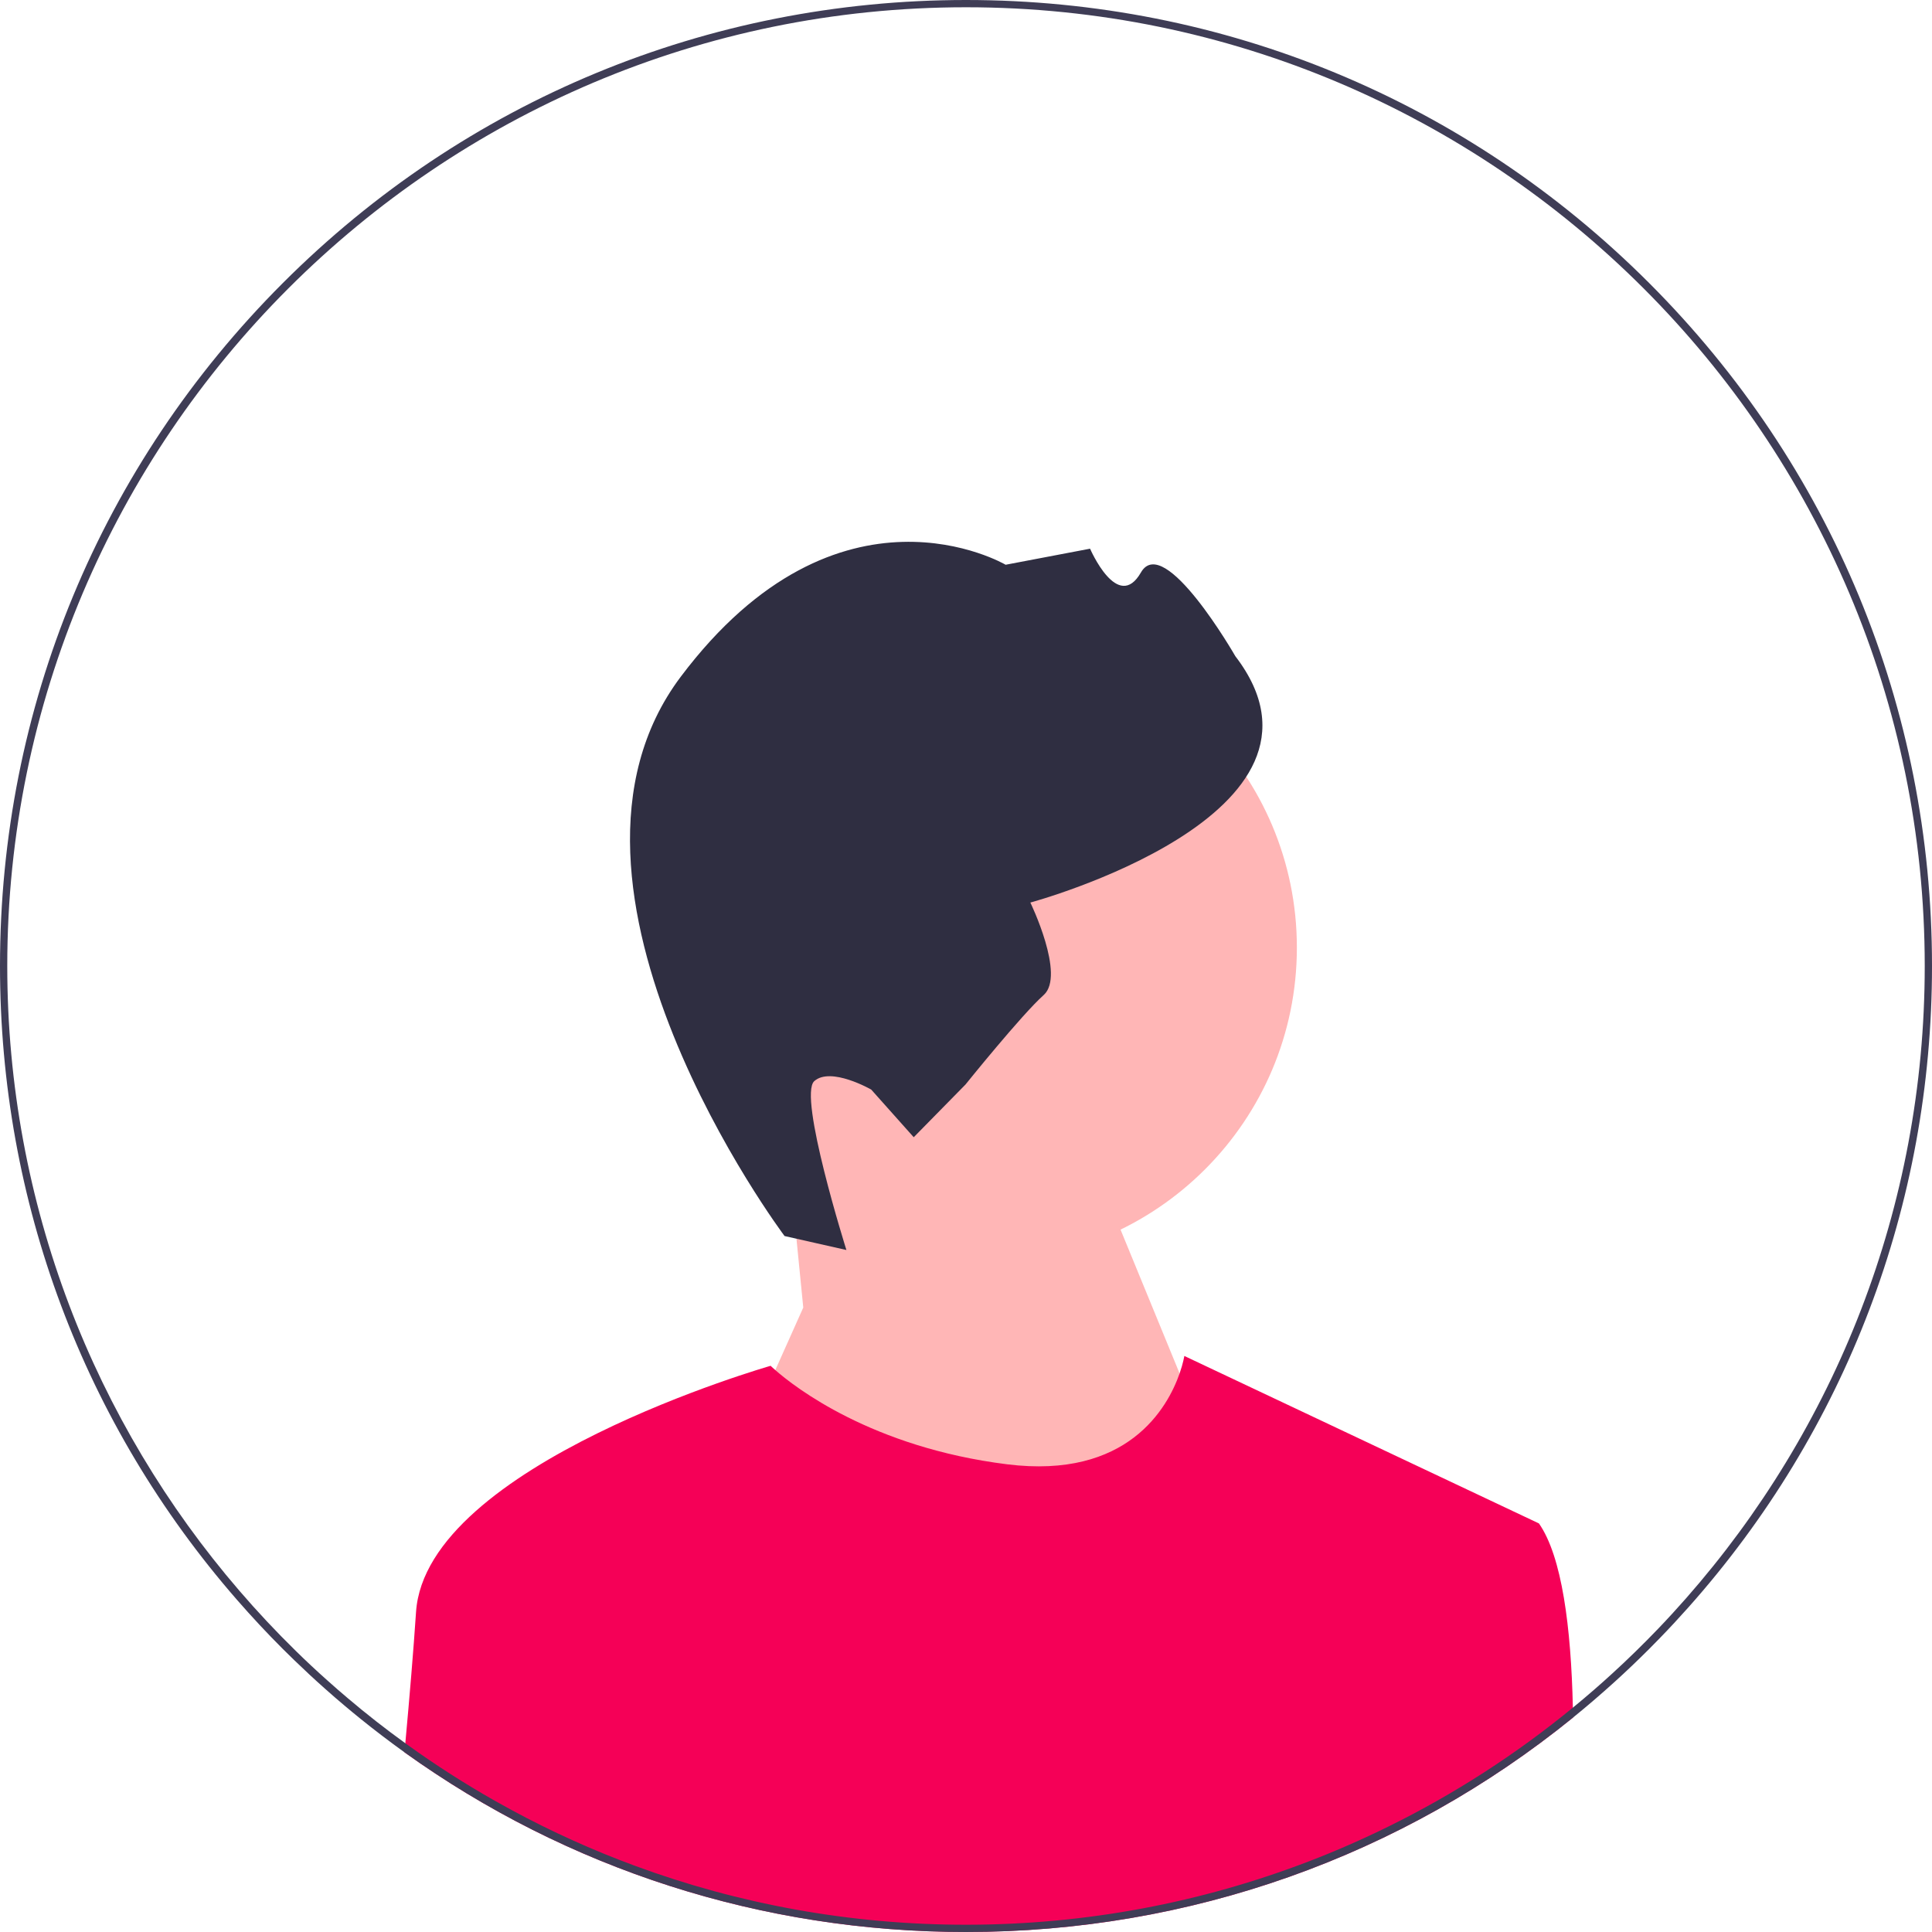
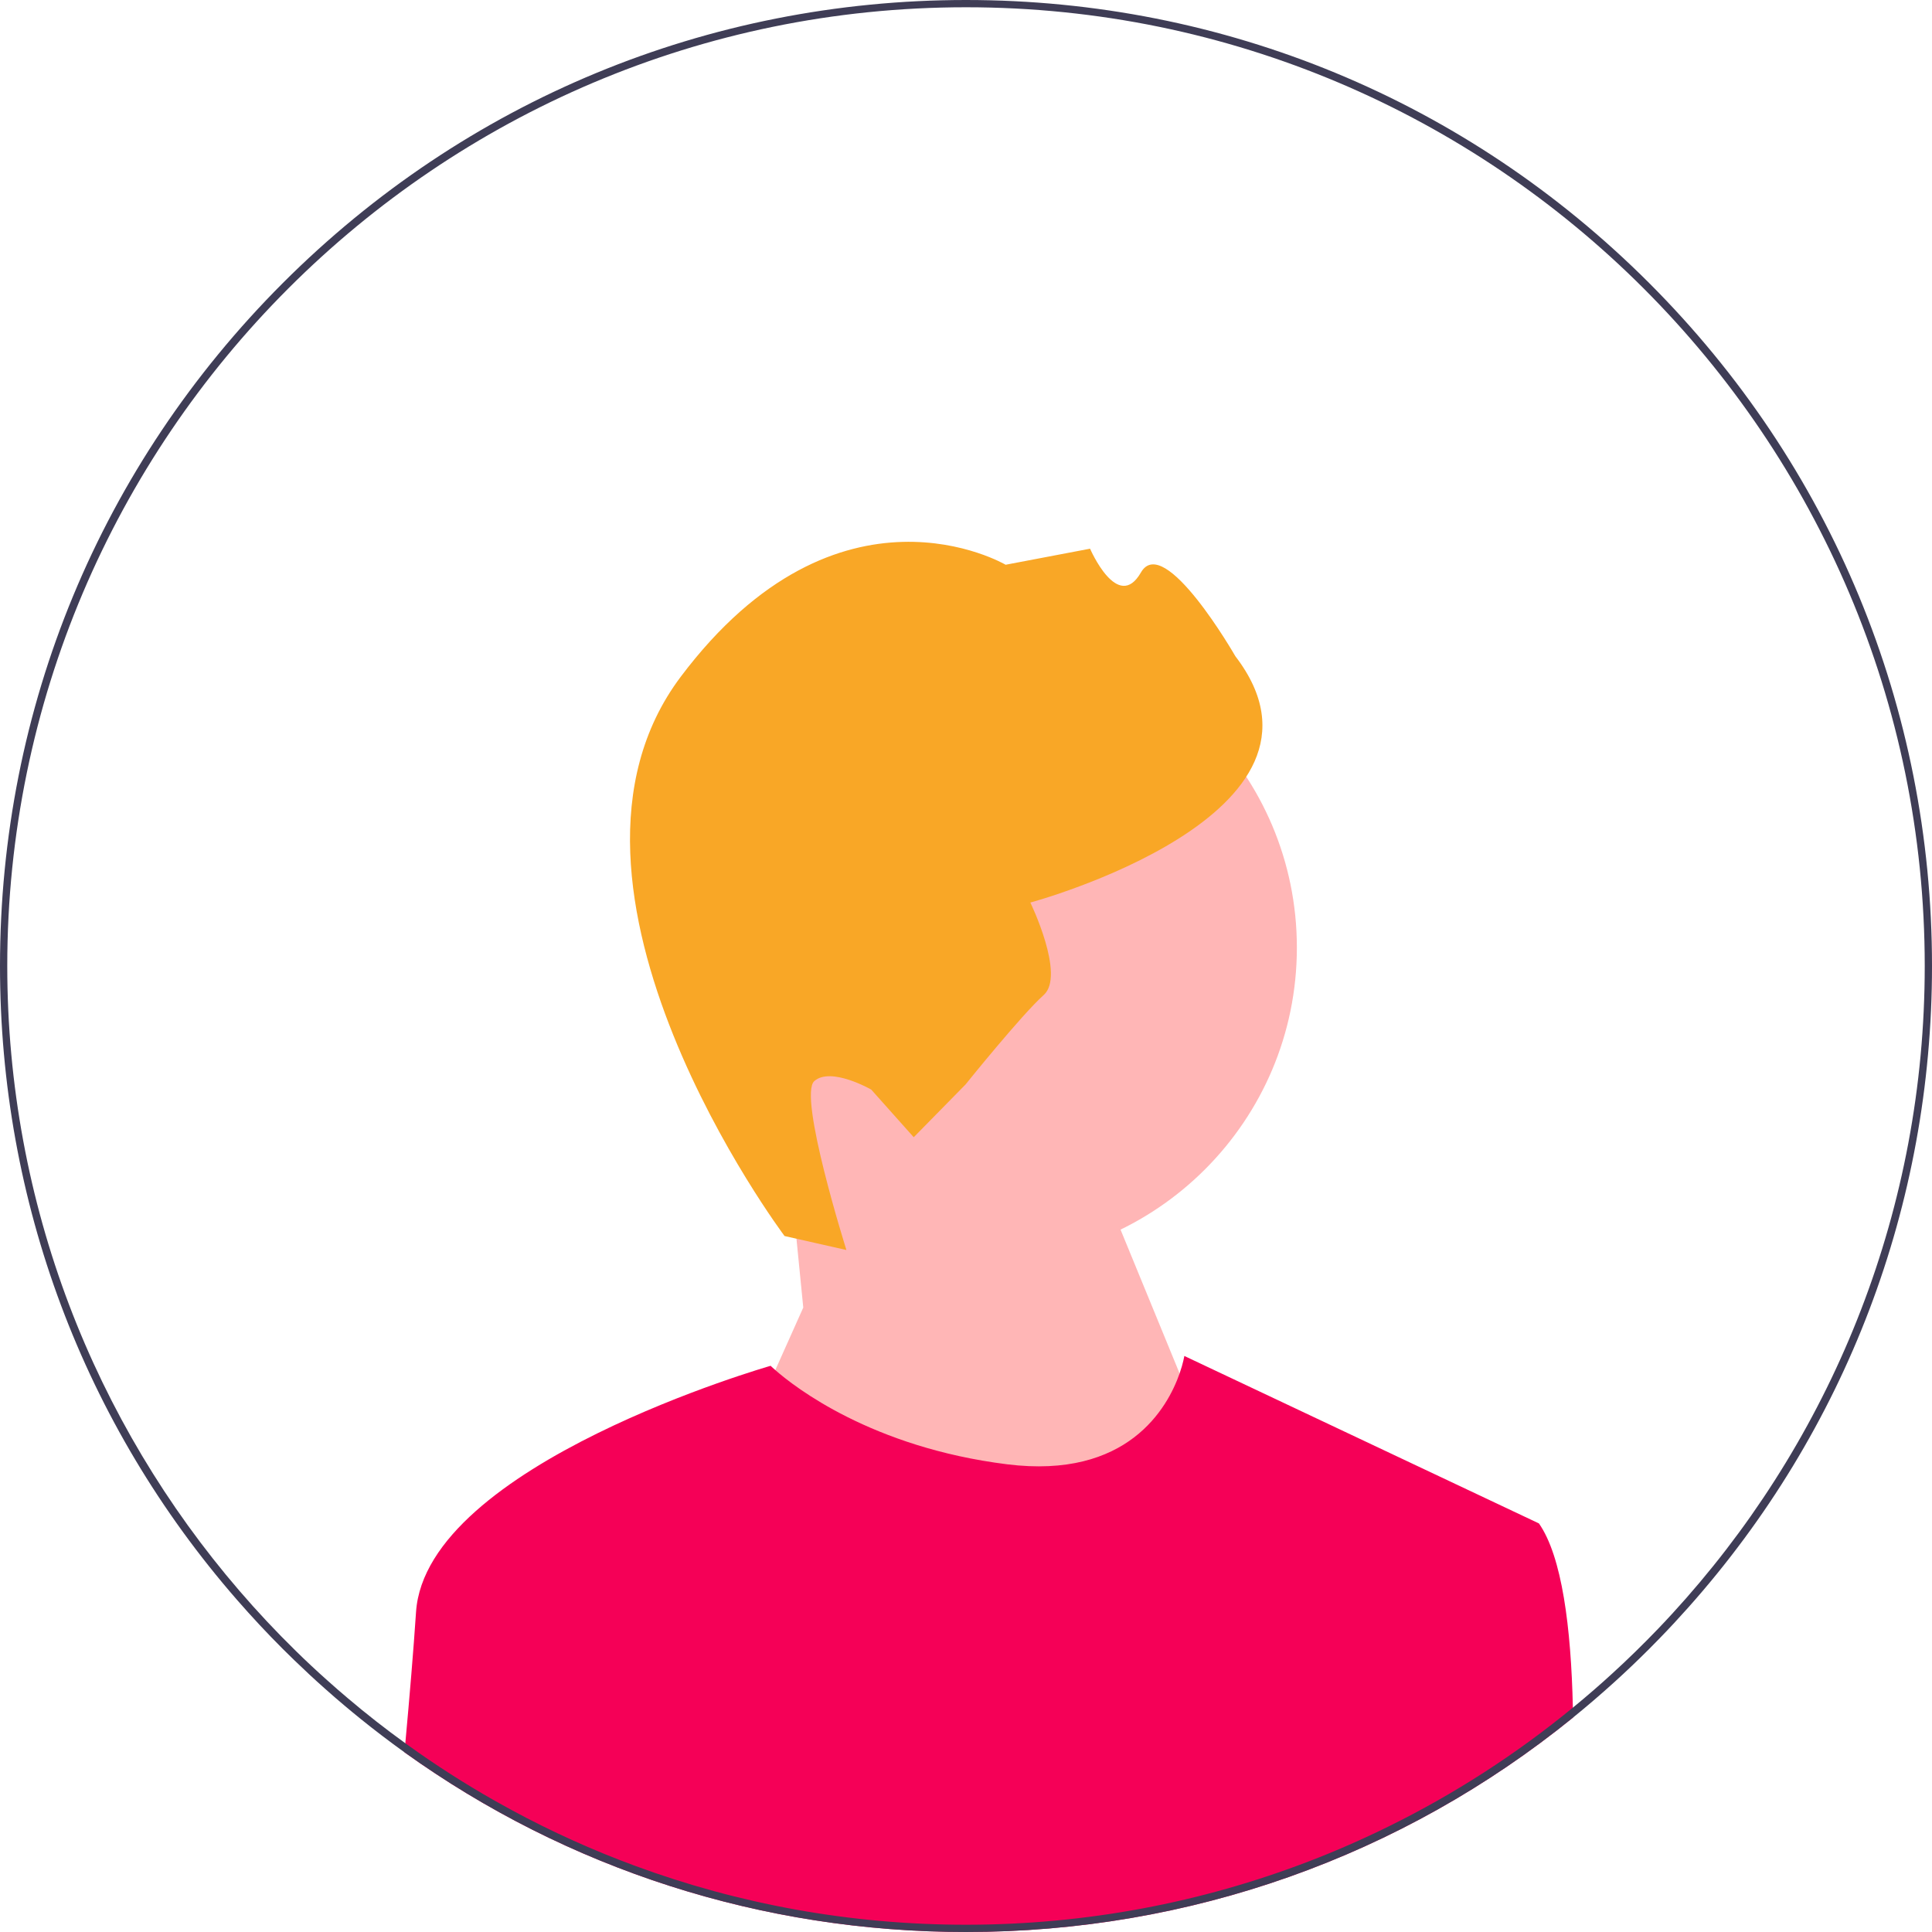
<svg xmlns="http://www.w3.org/2000/svg" width="532" height="532" viewBox="0 0 532 532">
  <circle cx="270.76" cy="260.934" r="86.349" fill="#ffb6b6" />
  <polygon points="221.19 360.052 217.289 320.618 295.19 306.052 341.19 418.052 261.19 510.052 204.19 398.052 221.19 360.052" fill="#ffb6b6" />
-   <path d="M216.037,340.357l17.031,3.848s-13.388-42.455-8.844-46.508c4.544-4.053,15.68,2.333,15.68,2.333l11.702,13.12,14.254-14.512s15.475-19.242,21.534-24.646-3.673-25.464-3.673-25.464c0,0,89.892-24.239,56.443-67.84,0,0-19.611-34.185-25.997-23.049-6.386,11.136-14.002-6.55-14.002-6.55l-23.254,4.422s-45.894-27.06-89.453,30.83c-43.559,57.89,28.579,154.016,28.579,154.016h-0Z" fill="#2f2e41" />
+   <path d="M216.037,340.357l17.031,3.848s-13.388-42.455-8.844-46.508c4.544-4.053,15.68,2.333,15.68,2.333l11.702,13.12,14.254-14.512s15.475-19.242,21.534-24.646-3.673-25.464-3.673-25.464c0,0,89.892-24.239,56.443-67.84,0,0-19.611-34.185-25.997-23.049-6.386,11.136-14.002-6.55-14.002-6.55l-23.254,4.422s-45.894-27.06-89.453,30.83c-43.559,57.89,28.579,154.016,28.579,154.016h-0Z" fill="#f9a726" />
  <path d="M433.16,472.95c-47.19,38.26-105.57,59.05-167.16,59.05-56.24,0-109.81-17.34-154.62-49.48,.08-.84,.16-1.67,.23-2.5,1.19-13,2.25-25.64,2.95-36.12,2.71-40.69,97.64-67.81,97.64-67.81,0,0,.43,.43,1.29,1.18,5.24,4.6,26.51,21.28,63.81,25.94,33.26,4.16,44.21-15.57,47.52-25.02,1-2.88,1.3-4.81,1.3-4.81l97.64,46.11c6.37,9.1,8.86,28.7,9.35,50.73,.02,.91,.04,1.81,.05,2.73Z" fill="#f50057" />
  <path d="M454.09,77.91C403.85,27.67,337.05,0,266,0S128.15,27.67,77.91,77.91C27.67,128.15,0,194.95,0,266c0,64.85,23.05,126.16,65.29,174.57,4.03,4.63,8.24,9.14,12.62,13.52,1.03,1.03,2.07,2.06,3.12,3.06,2.8,2.71,5.65,5.36,8.55,7.93,1.76,1.57,3.54,3.11,5.34,4.62,1.41,1.19,2.82,2.36,4.25,3.51,.03,.03,.05,.05,.08,.07,3.97,3.2,8.01,6.28,12.13,9.24,44.81,32.14,98.38,49.48,154.62,49.48,61.59,0,119.97-20.79,167.16-59.05,3.85-3.12,7.62-6.36,11.32-9.71,3.27-2.96,6.47-6.01,9.61-9.15,.99-.99,1.98-1.99,2.95-3,2.7-2.78,5.32-5.61,7.88-8.48,43.37-48.72,67.08-110.84,67.08-176.61,0-71.05-27.67-137.85-77.91-188.09Zm10.18,362.21c-2.5,2.84-5.06,5.64-7.68,8.37-4.08,4.25-8.29,8.37-12.64,12.34-1.65,1.52-3.32,3-5.01,4.47-1.92,1.67-3.86,3.31-5.83,4.92-15.53,12.75-32.54,23.75-50.73,32.71-7.19,3.55-14.56,6.78-22.1,9.67-29.29,11.24-61.08,17.4-94.28,17.4-32.04,0-62.76-5.74-91.19-16.24-11.67-4.3-22.95-9.41-33.78-15.26-1.59-.86-3.17-1.73-4.74-2.62-8.26-4.68-16.25-9.79-23.92-15.31-.25-.18-.51-.37-.76-.55-5.46-3.94-10.77-8.09-15.9-12.45-1.88-1.59-3.74-3.2-5.57-4.85-2.98-2.65-5.9-5.38-8.75-8.18-5.4-5.29-10.56-10.8-15.49-16.53C26.09,391.77,2,331.65,2,266,2,120.43,120.43,2,266,2s264,118.43,264,264c0,66.66-24.83,127.62-65.73,174.12Z" fill="#3f3d56" />
</svg>
